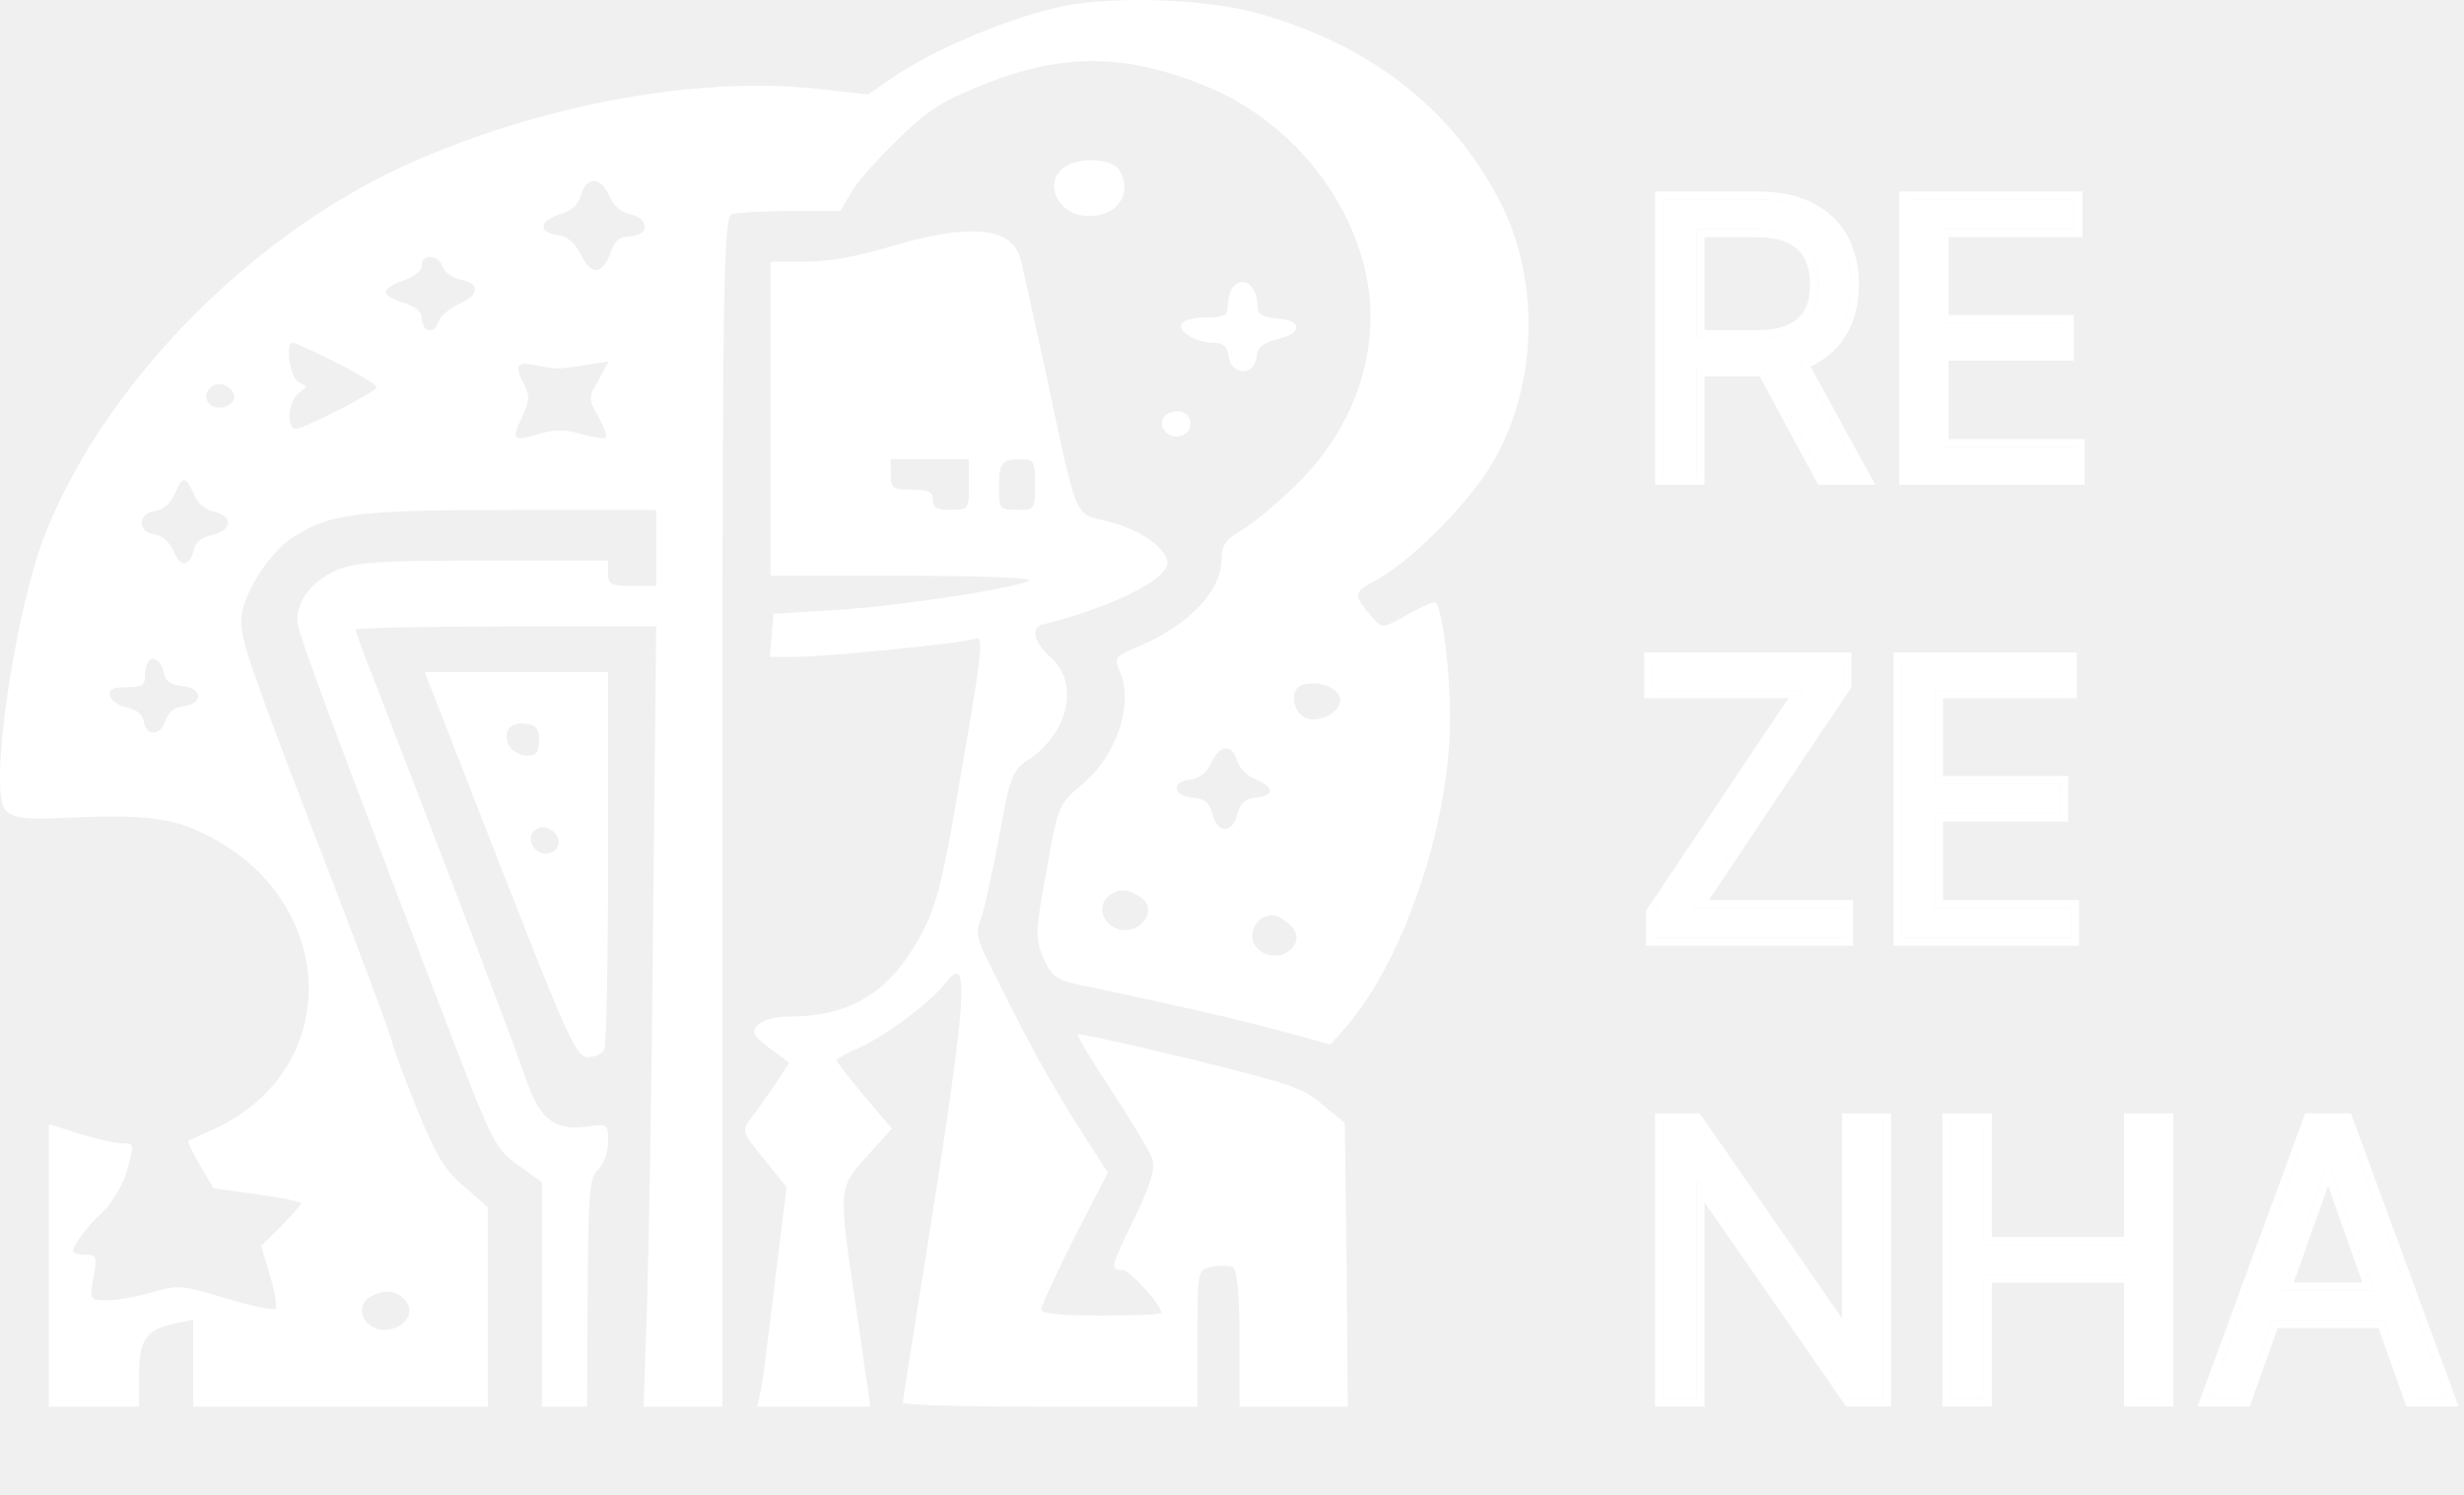
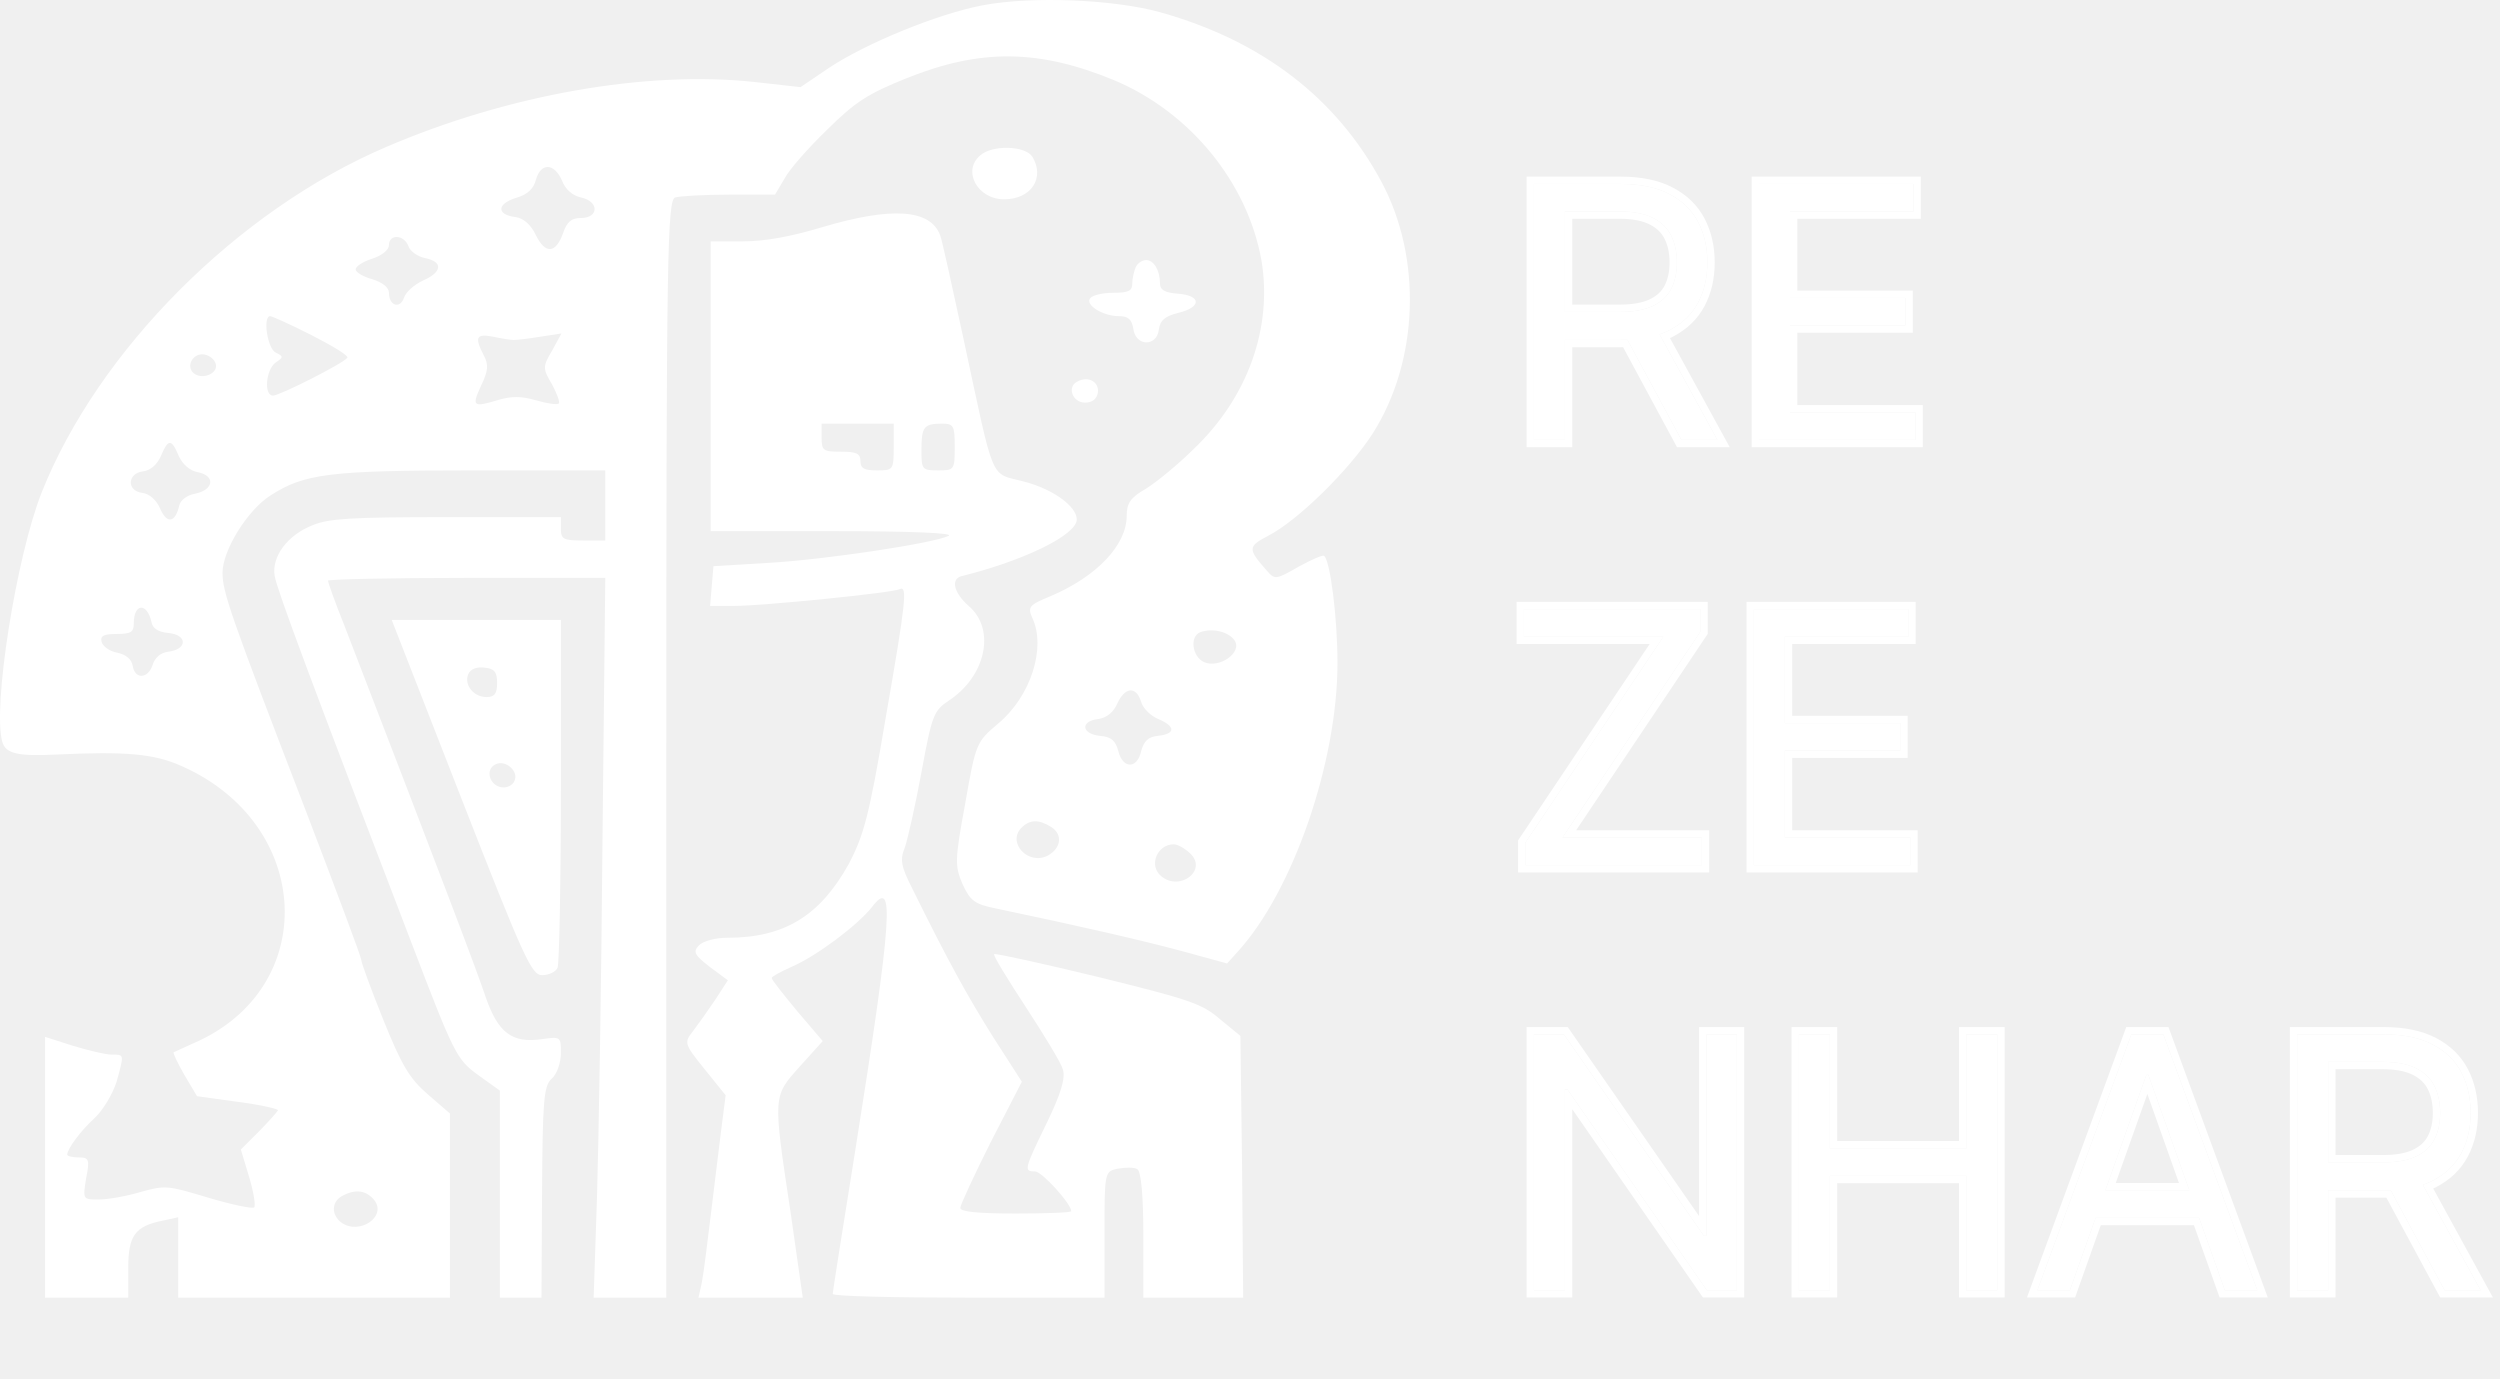
- <svg xmlns="http://www.w3.org/2000/svg" width="310" height="188" viewBox="0 0 310 188" fill="none">
+ <svg xmlns="http://www.w3.org/2000/svg" width="341" height="188" viewBox="0 0 341 188" fill="none">
  <path d="M134.009 0.729C127.956 1.877 118.12 5.893 113.051 9.272L109.192 11.886L102.913 11.184C88.159 9.59 69.319 12.905 52.674 20.046C32.397 28.716 13.406 47.777 5.689 67.157C2.209 75.955 -1.045 96.546 0.317 101.2C0.771 102.794 2.436 103.177 7.656 102.922C17.038 102.475 20.973 102.794 24.68 104.452C42.763 112.357 43.746 134.861 26.344 142.32C25.058 142.893 23.848 143.467 23.696 143.531C23.545 143.595 24.226 144.997 25.134 146.591L26.874 149.523L32.397 150.288C35.424 150.671 37.92 151.245 37.92 151.436C37.845 151.627 36.71 152.902 35.348 154.305L32.851 156.791L33.986 160.552C34.591 162.592 34.894 164.441 34.667 164.696C34.364 164.887 31.565 164.314 28.387 163.357C22.864 161.7 22.561 161.636 19.157 162.592C17.265 163.166 14.693 163.612 13.482 163.612C11.288 163.612 11.288 163.612 11.742 160.744C12.272 158.13 12.12 157.875 10.758 157.875C9.85 157.875 9.169 157.684 9.169 157.492C9.169 156.727 10.985 154.241 12.953 152.456C14.087 151.372 15.374 149.205 15.903 147.547C16.962 143.722 16.962 143.85 15.222 143.85C14.39 143.85 12.045 143.276 9.926 142.638L6.143 141.427V159.214V177H11.818H17.492V172.984C17.492 168.521 18.4 167.246 22.259 166.481L24.302 166.035V171.517V177H42.838H61.375V164.441V151.882L58.349 149.268C55.852 147.101 54.793 145.316 52.296 139.132C50.631 134.988 49.269 131.291 49.269 130.908C49.269 130.526 45.865 121.473 41.779 110.763C31.338 83.669 30.354 80.736 30.354 78.123C30.354 75.062 33.759 69.58 36.861 67.604C41.476 64.607 44.957 64.161 64.553 64.161H82.56V68.942V73.724H79.534C76.81 73.724 76.507 73.532 76.507 72.13V70.536H60.921C47.908 70.536 44.881 70.727 42.687 71.62C39.207 72.959 37.013 75.955 37.466 78.569C37.769 80.418 42.687 93.614 56.154 128.677C61.905 143.722 62.283 144.487 65.158 146.591L68.184 148.758V162.847V177H71.06H73.859L73.935 162.656C74.01 150.288 74.162 148.121 75.221 147.165C75.978 146.527 76.507 144.933 76.507 143.658C76.507 141.427 76.507 141.363 73.859 141.746C69.849 142.32 67.957 140.853 66.293 136.136C65.158 132.693 60.543 120.517 47 85.39C45.713 82.203 44.73 79.398 44.73 79.206C44.73 79.015 53.279 78.824 63.645 78.824H82.56L82.182 114.333C82.03 133.904 81.652 156.026 81.425 163.485L80.971 177H85.965H90.883V102.157C90.883 34.517 91.034 27.313 92.093 26.931C92.774 26.739 96.103 26.548 99.508 26.548H105.712L106.998 24.381C107.604 23.169 110.252 20.173 112.824 17.687C116.683 13.862 118.423 12.778 123.644 10.674C133.782 6.594 141.726 6.722 151.94 10.929C162.306 15.264 170.175 24.891 172.066 35.537C173.579 44.653 170.25 54.152 162.836 61.229C160.717 63.332 157.766 65.755 156.329 66.647C154.21 67.859 153.681 68.624 153.681 70.345C153.681 74.361 149.595 78.632 143.315 81.31C140.364 82.521 140.137 82.776 140.818 84.306C142.71 88.386 140.591 94.953 136.203 98.65C133.177 101.2 133.101 101.328 131.663 109.552C130.226 117.329 130.226 118.094 131.285 120.581C132.344 122.876 132.95 123.322 135.749 123.896C146.72 126.191 155.648 128.231 161.095 129.697L167.375 131.418L168.813 129.824C176.379 121.537 182.432 103.942 182.432 90.426C182.432 84.243 181.448 76.529 180.616 75.828C180.464 75.636 178.876 76.338 177.135 77.294C174.033 79.079 173.882 79.079 172.823 77.868C170.175 74.871 170.175 74.552 172.974 73.086C177.06 70.983 184.02 64.097 187.198 59.189C193.554 49.243 194.008 35.154 188.409 24.763C182.28 13.352 172.142 5.574 158.296 1.685C151.94 -0.1 140.667 -0.546 134.009 0.729ZM76.659 24.636C77.112 25.847 78.096 26.676 79.231 26.931C81.728 27.441 81.728 29.736 79.231 29.736C77.945 29.736 77.339 30.246 76.81 31.776C75.826 34.581 74.389 34.708 73.102 32.094C72.421 30.628 71.362 29.736 70.303 29.608C67.731 29.289 67.731 27.823 70.379 26.994C71.968 26.548 72.8 25.719 73.102 24.508C73.783 22.149 75.599 22.213 76.659 24.636ZM55.701 33.561C55.928 34.262 56.987 35.027 58.046 35.218C60.467 35.728 60.316 37.131 57.668 38.278C56.457 38.852 55.322 39.872 55.095 40.637C54.566 42.167 53.053 41.721 53.053 39.936C53.053 39.235 52.22 38.533 50.783 38.087C49.572 37.768 48.513 37.131 48.513 36.748C48.513 36.302 49.572 35.664 50.783 35.282C52.145 34.836 53.053 34.071 53.053 33.433C53.053 31.903 55.095 31.967 55.701 33.561ZM42.536 45.737C45.411 47.203 47.605 48.542 47.378 48.797C46.848 49.562 38.147 53.961 37.239 53.961C35.953 53.961 36.256 50.391 37.618 49.435C38.677 48.733 38.677 48.606 37.618 48.096C36.483 47.586 35.802 43.123 36.861 43.123C37.088 43.123 39.661 44.271 42.536 45.737ZM70.076 46.375C70.53 46.375 72.119 46.183 73.708 45.928L76.583 45.482L75.297 47.841C74.01 50.008 74.01 50.263 75.297 52.431C75.978 53.706 76.431 54.917 76.204 55.045C75.978 55.236 74.616 55.045 73.102 54.599C71.135 54.025 69.773 54.025 68.033 54.535C64.477 55.618 64.326 55.427 65.612 52.622C66.596 50.582 66.671 49.753 65.99 48.478C64.704 45.992 64.931 45.482 67.277 45.928C68.412 46.183 69.698 46.375 70.076 46.375ZM29.446 49.69C29.749 50.965 27.555 51.857 26.42 50.901C25.285 49.945 26.344 48.096 27.858 48.351C28.614 48.478 29.295 49.052 29.446 49.69ZM24.377 62.185C24.907 63.332 25.89 64.225 27.025 64.416C29.446 64.926 29.144 66.839 26.571 67.349C25.512 67.54 24.604 68.241 24.453 68.942C23.923 71.301 22.788 71.493 21.88 69.452C21.351 68.177 20.367 67.349 19.384 67.221C17.265 66.966 17.341 64.544 19.535 64.289C20.518 64.161 21.426 63.396 21.956 62.185C22.94 59.826 23.394 59.826 24.377 62.185ZM20.67 84.88C20.821 85.709 21.578 86.219 23.015 86.346C25.588 86.601 25.588 88.578 22.94 88.896C21.88 89.024 21.124 89.725 20.821 90.681C20.216 92.594 18.4 92.722 18.097 90.809C17.946 89.916 17.189 89.279 15.979 89.024C14.92 88.833 14.012 88.131 13.86 87.558C13.633 86.729 14.163 86.474 15.903 86.474C17.87 86.474 18.249 86.219 18.249 85.008C18.249 82.266 20.065 82.139 20.67 84.88ZM168.359 87.303C169.569 88.96 166.316 91.255 164.197 90.299C162.609 89.534 162.23 86.793 163.743 86.219C165.408 85.645 167.526 86.155 168.359 87.303ZM155.648 95.718C155.875 96.61 157.01 97.694 157.993 98.076C160.414 99.097 160.339 100.117 157.918 100.372C156.631 100.499 156.026 101.073 155.648 102.475C155.118 104.898 153.151 104.898 152.546 102.475C152.167 101.009 151.562 100.499 150.049 100.372C147.476 100.117 147.325 98.332 149.822 98.076C150.957 97.885 151.865 97.184 152.394 95.973C153.454 93.678 154.967 93.55 155.648 95.718ZM143.391 112.803C144.98 113.823 144.753 115.672 142.937 116.692C140.289 118.094 137.338 114.97 139.305 112.93C140.44 111.783 141.651 111.719 143.391 112.803ZM162.306 116.373C164.803 118.668 160.944 121.664 158.372 119.497C156.631 118.031 157.842 115.162 160.112 115.162C160.641 115.162 161.625 115.735 162.306 116.373ZM51.085 163.74C52.75 165.971 49.042 168.457 46.621 166.8C45.108 165.716 45.184 163.804 46.848 163.039C48.589 162.146 50.026 162.401 51.085 163.74Z" fill="white" />
  <path d="M133.706 21.193C131.209 23.297 133.328 27.186 136.96 27.186C140.667 27.186 142.558 24.253 140.818 21.384C139.835 19.854 135.371 19.727 133.706 21.193Z" fill="white" />
  <path d="M112.068 31.011C107.831 32.286 104.275 32.923 101.324 32.923H96.936V52.686V72.449H113.808C124.249 72.449 130.15 72.704 129.394 73.086C127.351 74.106 112.522 76.338 104.729 76.784L97.314 77.23L97.087 79.907L96.86 82.649H100.113C103.972 82.649 121.828 80.864 122.736 80.354C123.795 79.844 123.568 82.139 120.768 98.14C118.574 111.209 117.818 113.95 115.775 117.839C111.841 124.916 106.998 127.912 99.205 127.912C97.541 127.912 95.952 128.358 95.347 128.932C94.514 129.824 94.666 130.207 96.784 131.864L99.281 133.713L97.541 136.391C96.557 137.857 95.195 139.77 94.514 140.662C93.304 142.192 93.304 142.383 96.103 145.826L98.978 149.396L98.373 154.113C98.07 156.727 97.389 161.955 96.936 165.844C96.481 169.669 95.952 173.812 95.725 174.96L95.271 177H102.383H109.495L107.831 165.334C105.409 149.268 105.409 149.587 109.117 145.443L112.219 142.001L108.738 137.921C106.847 135.626 105.258 133.649 105.258 133.394C105.258 133.203 106.544 132.502 108.133 131.801C111.462 130.334 116.985 126.191 118.953 123.704C122.055 119.624 121.752 124.852 116.607 157.237C114.943 167.565 113.581 176.235 113.581 176.49C113.581 176.809 121.903 177 132.118 177H150.654V168.394C150.654 159.851 150.654 159.787 152.47 159.405C153.529 159.214 154.74 159.214 155.118 159.469C155.648 159.724 155.951 163.102 155.951 168.457V177H162.76H169.569L169.418 159.15L169.191 141.3L166.392 139.005C163.97 136.901 162.23 136.327 149.822 133.267C142.18 131.418 135.825 130.016 135.598 130.143C135.447 130.334 137.414 133.522 139.911 137.347C142.407 141.172 144.753 144.997 144.98 145.89C145.358 147.037 144.677 149.268 142.786 153.157C139.684 159.532 139.608 159.787 141.197 159.787C142.105 159.787 146.115 164.186 146.115 165.206C146.115 165.397 142.71 165.525 138.549 165.525C133.252 165.525 130.983 165.27 130.983 164.76C130.983 164.377 132.874 160.297 135.144 155.771L139.381 147.547L135.447 141.427C131.891 135.753 129.394 131.227 124.476 121.282C122.887 118.158 122.736 117.266 123.417 115.608C123.795 114.524 124.854 109.87 125.686 105.344C127.124 97.503 127.351 96.929 129.469 95.526C134.463 92.212 135.825 85.9 132.193 82.713C130.075 80.864 129.621 78.951 131.21 78.569C139.684 76.465 146.871 72.959 146.871 70.855C146.871 69.07 143.618 66.711 139.684 65.691C134.917 64.416 135.749 66.329 131.361 45.928C129.848 38.916 128.486 32.732 128.259 32.158C126.973 28.524 121.676 28.142 112.068 31.011ZM121.903 60.974C121.903 64.097 121.828 64.161 119.634 64.161C117.893 64.161 117.364 63.906 117.364 62.886C117.364 61.866 116.834 61.611 114.716 61.611C112.295 61.611 112.068 61.484 112.068 59.699V57.786H116.985H121.903V60.974ZM130.226 60.974C130.226 64.097 130.15 64.161 127.956 64.161C125.762 64.161 125.686 64.034 125.686 61.42C125.686 58.232 125.989 57.786 128.486 57.786C130.075 57.786 130.226 58.041 130.226 60.974Z" fill="white" />
  <path d="M154.891 36.493C154.664 37.067 154.437 38.023 154.437 38.725C154.437 39.681 153.908 39.936 151.865 39.936C150.427 39.936 148.99 40.255 148.687 40.701C148.006 41.593 150.427 43.123 152.621 43.123C153.908 43.123 154.362 43.57 154.589 44.845C154.891 47.267 157.766 47.331 158.069 44.972C158.22 43.697 158.901 43.123 160.717 42.677C163.895 41.912 163.895 40.318 160.717 40.063C158.901 39.936 158.22 39.553 158.22 38.661C158.22 36.876 157.388 35.473 156.329 35.473C155.799 35.473 155.118 35.92 154.891 36.493Z" fill="white" />
  <path d="M146.947 52.048C145.509 52.75 146.266 54.917 148.006 54.917C148.99 54.917 149.595 54.407 149.746 53.578C149.973 52.112 148.46 51.22 146.947 52.048Z" fill="white" />
  <path d="M62.888 108.787C71.438 130.653 72.497 133.012 73.935 133.012C74.843 133.012 75.826 132.566 76.053 131.992C76.28 131.418 76.507 120.517 76.507 107.767V84.561H65.007H53.431L62.888 108.787ZM67.806 93.168C67.806 94.634 67.428 95.08 66.369 95.08C64.553 95.08 63.267 93.359 63.872 91.957C64.174 91.255 65.007 90.936 66.066 91.064C67.428 91.191 67.806 91.638 67.806 93.168ZM70.152 106.555C69.925 107.129 69.092 107.512 68.411 107.384C66.747 107.129 66.142 104.962 67.579 104.26C68.941 103.559 70.832 105.217 70.152 106.555Z" fill="white" />
-   <mask id="path-7-outside-1_261_11" maskUnits="userSpaceOnUse" x="206" y="24" width="104" height="153" fill="black">
-     <rect fill="white" x="206" y="24" width="104" height="153" />
-     <path d="M209.227 60V25.091H221.023C223.75 25.091 225.989 25.557 227.739 26.489C229.489 27.409 230.784 28.676 231.625 30.29C232.466 31.903 232.886 33.739 232.886 35.795C232.886 37.852 232.466 39.676 231.625 41.267C230.784 42.858 229.494 44.108 227.756 45.017C226.017 45.915 223.795 46.364 221.091 46.364H211.545V42.545H220.955C222.818 42.545 224.318 42.273 225.455 41.727C226.602 41.182 227.432 40.409 227.943 39.409C228.466 38.398 228.727 37.193 228.727 35.795C228.727 34.398 228.466 33.176 227.943 32.131C227.42 31.085 226.585 30.278 225.438 29.71C224.29 29.131 222.773 28.841 220.886 28.841H213.455V60H209.227ZM225.659 44.318L234.25 60H229.341L220.886 44.318H225.659ZM239.93 60V25.091H260.999V28.841H244.158V40.636H259.908V44.386H244.158V56.25H261.271V60H239.93ZM208.068 118V114.932L226.886 86.841H207.864V83.091H231.932V86.159L213.114 114.25H232.136V118H208.068ZM239.227 118V83.091H260.295V86.841H243.455V98.636H259.205V102.386H243.455V114.25H260.568V118H239.227ZM236.909 141.091V176H232.818L213.795 148.591H213.455V176H209.227V141.091H213.318L232.409 168.568H232.75V141.091H236.909ZM245.368 176V141.091H249.595V156.636H268.209V141.091H272.436V176H268.209V160.386H249.595V176H245.368ZM282.331 176H277.899L290.717 141.091H295.081L307.899 176H303.467L293.036 146.614H292.763L282.331 176ZM283.967 162.364H301.831V166.114H283.967V162.364Z" />
+   <mask id="path-7-outside-1_281_11" maskUnits="userSpaceOnUse" x="206" y="24" width="135" height="153" fill="black">
+     <rect fill="white" x="206" y="24" width="135" height="153" />
+     <path d="M209.227 60V25.091H221.023C223.75 25.091 225.989 25.557 227.739 26.489C229.489 27.409 230.784 28.676 231.625 30.29C232.466 31.903 232.886 33.739 232.886 35.795C232.886 37.852 232.466 39.676 231.625 41.267C230.784 42.858 229.494 44.108 227.756 45.017C226.017 45.915 223.795 46.364 221.091 46.364H211.545V42.545H220.955C222.818 42.545 224.318 42.273 225.455 41.727C226.602 41.182 227.432 40.409 227.943 39.409C228.466 38.398 228.727 37.193 228.727 35.795C228.727 34.398 228.466 33.176 227.943 32.131C227.42 31.085 226.585 30.278 225.438 29.71C224.29 29.131 222.773 28.841 220.886 28.841H213.455V60H209.227ZM225.659 44.318L234.25 60H229.341L220.886 44.318H225.659ZM239.93 60V25.091H260.999V28.841H244.158V40.636H259.908V44.386H244.158V56.25H261.271V60H239.93ZM208.068 118V114.932L226.886 86.841H207.864V83.091H231.932V86.159L213.114 114.25H232.136V118H208.068ZM239.227 118V83.091H260.295V86.841H243.455V98.636H259.205V102.386H243.455V114.25H260.568V118H239.227ZM236.909 141.091V176H232.818L213.795 148.591H213.455V176H209.227V141.091H213.318L232.409 168.568H232.75V141.091H236.909ZM245.368 176V141.091H249.595V156.636H268.209V141.091H272.436V176H268.209V160.386H249.595V176H245.368ZM282.331 176H277.899L290.717 141.091H295.081L307.899 176H303.467L293.036 146.614H292.763L282.331 176ZM283.967 162.364H301.831V166.114H283.967V162.364ZM313.337 176V141.091H325.132C327.859 141.091 330.098 141.557 331.848 142.489C333.598 143.409 334.893 144.676 335.734 146.29C336.575 147.903 336.996 149.739 336.996 151.795C336.996 153.852 336.575 155.676 335.734 157.267C334.893 158.858 333.604 160.108 331.865 161.017C330.126 161.915 327.905 162.364 325.2 162.364H315.655V158.545H325.064C326.928 158.545 328.428 158.273 329.564 157.727C330.712 157.182 331.541 156.409 332.053 155.409C332.575 154.398 332.837 153.193 332.837 151.795C332.837 150.398 332.575 149.176 332.053 148.131C331.53 147.085 330.695 146.278 329.547 145.71C328.399 145.131 326.882 144.841 324.996 144.841H317.564V176H313.337ZM329.768 160.318L338.359 176H333.45L324.996 160.318H329.768Z" />
  </mask>
-   <path d="M209.227 60V25.091H221.023C223.75 25.091 225.989 25.557 227.739 26.489C229.489 27.409 230.784 28.676 231.625 30.29C232.466 31.903 232.886 33.739 232.886 35.795C232.886 37.852 232.466 39.676 231.625 41.267C230.784 42.858 229.494 44.108 227.756 45.017C226.017 45.915 223.795 46.364 221.091 46.364H211.545V42.545H220.955C222.818 42.545 224.318 42.273 225.455 41.727C226.602 41.182 227.432 40.409 227.943 39.409C228.466 38.398 228.727 37.193 228.727 35.795C228.727 34.398 228.466 33.176 227.943 32.131C227.42 31.085 226.585 30.278 225.438 29.71C224.29 29.131 222.773 28.841 220.886 28.841H213.455V60H209.227ZM225.659 44.318L234.25 60H229.341L220.886 44.318H225.659ZM239.93 60V25.091H260.999V28.841H244.158V40.636H259.908V44.386H244.158V56.25H261.271V60H239.93ZM208.068 118V114.932L226.886 86.841H207.864V83.091H231.932V86.159L213.114 114.25H232.136V118H208.068ZM239.227 118V83.091H260.295V86.841H243.455V98.636H259.205V102.386H243.455V114.25H260.568V118H239.227ZM236.909 141.091V176H232.818L213.795 148.591H213.455V176H209.227V141.091H213.318L232.409 168.568H232.75V141.091H236.909ZM245.368 176V141.091H249.595V156.636H268.209V141.091H272.436V176H268.209V160.386H249.595V176H245.368ZM282.331 176H277.899L290.717 141.091H295.081L307.899 176H303.467L293.036 146.614H292.763L282.331 176ZM283.967 162.364H301.831V166.114H283.967V162.364Z" fill="white" />
-   <path d="M209.227 60H208.227V61H209.227V60ZM209.227 25.091V24.091H208.227V25.091H209.227ZM227.739 26.489L227.269 27.371L227.273 27.374L227.739 26.489ZM231.625 30.29L230.738 30.752L230.738 30.752L231.625 30.29ZM231.625 41.267L230.741 40.8L230.741 40.8L231.625 41.267ZM227.756 45.017L228.214 45.906L228.219 45.903L227.756 45.017ZM211.545 46.364H210.545V47.364H211.545V46.364ZM211.545 42.545V41.545H210.545V42.545H211.545ZM225.455 41.727L225.025 40.824L225.022 40.826L225.455 41.727ZM227.943 39.409L227.055 38.95L227.053 38.954L227.943 39.409ZM225.438 29.71L224.987 30.603L224.994 30.606L225.438 29.71ZM213.455 28.841V27.841H212.455V28.841H213.455ZM213.455 60V61H214.455V60H213.455ZM225.659 44.318L226.536 43.838L226.251 43.318H225.659V44.318ZM234.25 60V61H235.938L235.127 59.52L234.25 60ZM229.341 60L228.461 60.475L228.744 61H229.341V60ZM220.886 44.318V43.318H219.211L220.006 44.793L220.886 44.318ZM210.227 60V25.091H208.227V60H210.227ZM209.227 26.091H221.023V24.091H209.227V26.091ZM221.023 26.091C223.645 26.091 225.707 26.54 227.269 27.371L228.209 25.606C226.27 24.574 223.855 24.091 221.023 24.091V26.091ZM227.273 27.374C228.859 28.208 230 29.335 230.738 30.752L232.512 29.828C231.569 28.018 230.118 26.61 228.204 25.604L227.273 27.374ZM230.738 30.752C231.496 32.205 231.886 33.878 231.886 35.795H233.886C233.886 33.599 233.436 31.602 232.512 29.828L230.738 30.752ZM231.886 35.795C231.886 37.713 231.495 39.372 230.741 40.8L232.509 41.734C233.436 39.98 233.886 37.992 233.886 35.795H231.886ZM230.741 40.8C230.003 42.195 228.869 43.307 227.292 44.131L228.219 45.903C230.12 44.909 231.565 43.52 232.509 41.734L230.741 40.8ZM227.297 44.129C225.744 44.93 223.694 45.364 221.091 45.364V47.364C223.897 47.364 226.29 46.899 228.214 45.906L227.297 44.129ZM221.091 45.364H211.545V47.364H221.091V45.364ZM212.545 46.364V42.545H210.545V46.364H212.545ZM211.545 43.545H220.955V41.545H211.545V43.545ZM220.955 43.545C222.902 43.545 224.567 43.263 225.887 42.629L225.022 40.826C224.069 41.283 222.734 41.545 220.955 41.545V43.545ZM225.884 42.63C227.203 42.004 228.209 41.086 228.834 39.864L227.053 38.954C226.655 39.732 226.002 40.36 225.025 40.824L225.884 42.63ZM228.832 39.868C229.442 38.686 229.727 37.317 229.727 35.795H227.727C227.727 37.069 227.489 38.109 227.055 38.95L228.832 39.868ZM229.727 35.795C229.727 34.273 229.442 32.892 228.838 31.683L227.049 32.578C227.49 33.46 227.727 34.523 227.727 35.795H229.727ZM228.838 31.683C228.208 30.424 227.204 29.469 225.881 28.814L224.994 30.606C225.966 31.088 226.633 31.746 227.049 32.578L228.838 31.683ZM225.888 28.818C224.551 28.142 222.862 27.841 220.886 27.841V29.841C222.684 29.841 224.029 30.119 224.987 30.603L225.888 28.818ZM220.886 27.841H213.455V29.841H220.886V27.841ZM212.455 28.841V60H214.455V28.841H212.455ZM213.455 59H209.227V61H213.455V59ZM224.782 44.799L233.373 60.48L235.127 59.52L226.536 43.838L224.782 44.799ZM234.25 59H229.341V61H234.25V59ZM230.221 59.525L221.767 43.844L220.006 44.793L228.461 60.475L230.221 59.525ZM220.886 45.318H225.659V43.318H220.886V45.318ZM239.93 60H238.93V61H239.93V60ZM239.93 25.091V24.091H238.93V25.091H239.93ZM260.999 25.091H261.999V24.091H260.999V25.091ZM260.999 28.841V29.841H261.999V28.841H260.999ZM244.158 28.841V27.841H243.158V28.841H244.158ZM244.158 40.636H243.158V41.636H244.158V40.636ZM259.908 40.636H260.908V39.636H259.908V40.636ZM259.908 44.386V45.386H260.908V44.386H259.908ZM244.158 44.386V43.386H243.158V44.386H244.158ZM244.158 56.25H243.158V57.25H244.158V56.25ZM261.271 56.25H262.271V55.25H261.271V56.25ZM261.271 60V61H262.271V60H261.271ZM240.93 60V25.091H238.93V60H240.93ZM239.93 26.091H260.999V24.091H239.93V26.091ZM259.999 25.091V28.841H261.999V25.091H259.999ZM260.999 27.841H244.158V29.841H260.999V27.841ZM243.158 28.841V40.636H245.158V28.841H243.158ZM244.158 41.636H259.908V39.636H244.158V41.636ZM258.908 40.636V44.386H260.908V40.636H258.908ZM259.908 43.386H244.158V45.386H259.908V43.386ZM243.158 44.386V56.25H245.158V44.386H243.158ZM244.158 57.25H261.271V55.25H244.158V57.25ZM260.271 56.25V60H262.271V56.25H260.271ZM261.271 59H239.93V61H261.271V59ZM208.068 118H207.068V119H208.068V118ZM208.068 114.932L207.237 114.375L207.068 114.628V114.932H208.068ZM226.886 86.841L227.717 87.397L228.76 85.841H226.886V86.841ZM207.864 86.841H206.864V87.841H207.864V86.841ZM207.864 83.091V82.091H206.864V83.091H207.864ZM231.932 83.091H232.932V82.091H231.932V83.091ZM231.932 86.159L232.763 86.716L232.932 86.463V86.159H231.932ZM213.114 114.25L212.283 113.693L211.24 115.25H213.114V114.25ZM232.136 114.25H233.136V113.25H232.136V114.25ZM232.136 118V119H233.136V118H232.136ZM209.068 118V114.932H207.068V118H209.068ZM208.899 115.488L227.717 87.397L226.056 86.284L207.237 114.375L208.899 115.488ZM226.886 85.841H207.864V87.841H226.886V85.841ZM208.864 86.841V83.091H206.864V86.841H208.864ZM207.864 84.091H231.932V82.091H207.864V84.091ZM230.932 83.091V86.159H232.932V83.091H230.932ZM231.101 85.603L212.283 113.693L213.944 114.807L232.763 86.716L231.101 85.603ZM213.114 115.25H232.136V113.25H213.114V115.25ZM231.136 114.25V118H233.136V114.25H231.136ZM232.136 117H208.068V119H232.136V117ZM239.227 118H238.227V119H239.227V118ZM239.227 83.091V82.091H238.227V83.091H239.227ZM260.295 83.091H261.295V82.091H260.295V83.091ZM260.295 86.841V87.841H261.295V86.841H260.295ZM243.455 86.841V85.841H242.455V86.841H243.455ZM243.455 98.636H242.455V99.636H243.455V98.636ZM259.205 98.636H260.205V97.636H259.205V98.636ZM259.205 102.386V103.386H260.205V102.386H259.205ZM243.455 102.386V101.386H242.455V102.386H243.455ZM243.455 114.25H242.455V115.25H243.455V114.25ZM260.568 114.25H261.568V113.25H260.568V114.25ZM260.568 118V119H261.568V118H260.568ZM240.227 118V83.091H238.227V118H240.227ZM239.227 84.091H260.295V82.091H239.227V84.091ZM259.295 83.091V86.841H261.295V83.091H259.295ZM260.295 85.841H243.455V87.841H260.295V85.841ZM242.455 86.841V98.636H244.455V86.841H242.455ZM243.455 99.636H259.205V97.636H243.455V99.636ZM258.205 98.636V102.386H260.205V98.636H258.205ZM259.205 101.386H243.455V103.386H259.205V101.386ZM242.455 102.386V114.25H244.455V102.386H242.455ZM243.455 115.25H260.568V113.25H243.455V115.25ZM259.568 114.25V118H261.568V114.25H259.568ZM260.568 117H239.227V119H260.568V117ZM236.909 141.091H237.909V140.091H236.909V141.091ZM236.909 176V177H237.909V176H236.909ZM232.818 176L231.997 176.57L232.295 177H232.818V176ZM213.795 148.591L214.617 148.021L214.319 147.591H213.795V148.591ZM213.455 148.591V147.591H212.455V148.591H213.455ZM213.455 176V177H214.455V176H213.455ZM209.227 176H208.227V177H209.227V176ZM209.227 141.091V140.091H208.227V141.091H209.227ZM213.318 141.091L214.139 140.52L213.841 140.091H213.318V141.091ZM232.409 168.568L231.588 169.139L231.886 169.568H232.409V168.568ZM232.75 168.568V169.568H233.75V168.568H232.75ZM232.75 141.091V140.091H231.75V141.091H232.75ZM235.909 141.091V176H237.909V141.091H235.909ZM236.909 175H232.818V177H236.909V175ZM233.64 175.43L214.617 148.021L212.974 149.161L231.997 176.57L233.64 175.43ZM213.795 147.591H213.455V149.591H213.795V147.591ZM212.455 148.591V176H214.455V148.591H212.455ZM213.455 175H209.227V177H213.455V175ZM210.227 176V141.091H208.227V176H210.227ZM209.227 142.091H213.318V140.091H209.227V142.091ZM212.497 141.661L231.588 169.139L233.23 167.998L214.139 140.52L212.497 141.661ZM232.409 169.568H232.75V167.568H232.409V169.568ZM233.75 168.568V141.091H231.75V168.568H233.75ZM232.75 142.091H236.909V140.091H232.75V142.091ZM245.368 176H244.368V177H245.368V176ZM245.368 141.091V140.091H244.368V141.091H245.368ZM249.595 141.091H250.595V140.091H249.595V141.091ZM249.595 156.636H248.595V157.636H249.595V156.636ZM268.209 156.636V157.636H269.209V156.636H268.209ZM268.209 141.091V140.091H267.209V141.091H268.209ZM272.436 141.091H273.436V140.091H272.436V141.091ZM272.436 176V177H273.436V176H272.436ZM268.209 176H267.209V177H268.209V176ZM268.209 160.386H269.209V159.386H268.209V160.386ZM249.595 160.386V159.386H248.595V160.386H249.595ZM249.595 176V177H250.595V176H249.595ZM246.368 176V141.091H244.368V176H246.368ZM245.368 142.091H249.595V140.091H245.368V142.091ZM248.595 141.091V156.636H250.595V141.091H248.595ZM249.595 157.636H268.209V155.636H249.595V157.636ZM269.209 156.636V141.091H267.209V156.636H269.209ZM268.209 142.091H272.436V140.091H268.209V142.091ZM271.436 141.091V176H273.436V141.091H271.436ZM272.436 175H268.209V177H272.436V175ZM269.209 176V160.386H267.209V176H269.209ZM268.209 159.386H249.595V161.386H268.209V159.386ZM248.595 160.386V176H250.595V160.386H248.595ZM249.595 175H245.368V177H249.595V175ZM282.331 176V177H283.037L283.273 176.335L282.331 176ZM277.899 176L276.96 175.655L276.467 177H277.899V176ZM290.717 141.091V140.091H290.019L289.779 140.746L290.717 141.091ZM295.081 141.091L296.02 140.746L295.779 140.091H295.081V141.091ZM307.899 176V177H309.332L308.838 175.655L307.899 176ZM303.467 176L302.525 176.335L302.761 177H303.467V176ZM293.036 146.614L293.978 146.279L293.742 145.614H293.036V146.614ZM292.763 146.614V145.614H292.057L291.82 146.279L292.763 146.614ZM283.967 162.364V161.364H282.967V162.364H283.967ZM301.831 162.364H302.831V161.364H301.831V162.364ZM301.831 166.114V167.114H302.831V166.114H301.831ZM283.967 166.114H282.967V167.114H283.967V166.114ZM282.331 175H277.899V177H282.331V175ZM278.838 176.345L291.656 141.436L289.779 140.746L276.96 175.655L278.838 176.345ZM290.717 142.091H295.081V140.091H290.717V142.091ZM294.142 141.436L306.96 176.345L308.838 175.655L296.02 140.746L294.142 141.436ZM307.899 175H303.467V177H307.899V175ZM304.41 175.665L293.978 146.279L292.093 146.948L302.525 176.335L304.41 175.665ZM293.036 145.614H292.763V147.614H293.036V145.614ZM291.82 146.279L281.389 175.665L283.273 176.335L293.705 146.948L291.82 146.279ZM283.967 163.364H301.831V161.364H283.967V163.364ZM300.831 162.364V166.114H302.831V162.364H300.831ZM301.831 165.114H283.967V167.114H301.831V165.114ZM284.967 166.114V162.364H282.967V166.114H284.967Z" fill="white" mask="url(#path-7-outside-1_261_11)" />
+   <path d="M209.227 60V25.091H221.023C223.75 25.091 225.989 25.557 227.739 26.489C229.489 27.409 230.784 28.676 231.625 30.29C232.466 31.903 232.886 33.739 232.886 35.795C232.886 37.852 232.466 39.676 231.625 41.267C230.784 42.858 229.494 44.108 227.756 45.017C226.017 45.915 223.795 46.364 221.091 46.364H211.545V42.545H220.955C222.818 42.545 224.318 42.273 225.455 41.727C226.602 41.182 227.432 40.409 227.943 39.409C228.466 38.398 228.727 37.193 228.727 35.795C228.727 34.398 228.466 33.176 227.943 32.131C227.42 31.085 226.585 30.278 225.438 29.71C224.29 29.131 222.773 28.841 220.886 28.841H213.455V60H209.227ZM225.659 44.318L234.25 60H229.341L220.886 44.318H225.659ZM239.93 60V25.091H260.999V28.841H244.158V40.636H259.908V44.386H244.158V56.25H261.271V60H239.93ZM208.068 118V114.932L226.886 86.841H207.864V83.091H231.932V86.159L213.114 114.25H232.136V118H208.068ZM239.227 118V83.091H260.295V86.841H243.455V98.636H259.205V102.386H243.455V114.25H260.568V118H239.227ZM236.909 141.091V176H232.818L213.795 148.591H213.455V176H209.227V141.091H213.318L232.409 168.568H232.75V141.091H236.909ZM245.368 176V141.091H249.595V156.636H268.209V141.091H272.436V176H268.209V160.386H249.595V176H245.368ZM282.331 176H277.899L290.717 141.091H295.081L307.899 176H303.467L293.036 146.614H292.763L282.331 176ZM283.967 162.364H301.831V166.114H283.967V162.364ZM313.337 176V141.091H325.132C327.859 141.091 330.098 141.557 331.848 142.489C333.598 143.409 334.893 144.676 335.734 146.29C336.575 147.903 336.996 149.739 336.996 151.795C336.996 153.852 336.575 155.676 335.734 157.267C334.893 158.858 333.604 160.108 331.865 161.017C330.126 161.915 327.905 162.364 325.2 162.364H315.655V158.545H325.064C326.928 158.545 328.428 158.273 329.564 157.727C330.712 157.182 331.541 156.409 332.053 155.409C332.575 154.398 332.837 153.193 332.837 151.795C332.837 150.398 332.575 149.176 332.053 148.131C331.53 147.085 330.695 146.278 329.547 145.71C328.399 145.131 326.882 144.841 324.996 144.841H317.564V176H313.337ZM329.768 160.318L338.359 176H333.45L324.996 160.318H329.768Z" fill="white" />
+   <path d="M209.227 60H208.227V61H209.227V60ZM209.227 25.091V24.091H208.227V25.091H209.227ZM227.739 26.489L227.269 27.371L227.273 27.374L227.739 26.489ZM231.625 30.29L230.738 30.752L230.738 30.752L231.625 30.29ZM231.625 41.267L230.741 40.8L230.741 40.8L231.625 41.267ZM227.756 45.017L228.214 45.906L228.219 45.903L227.756 45.017ZM211.545 46.364H210.545V47.364H211.545V46.364ZM211.545 42.545V41.545H210.545V42.545H211.545ZM225.455 41.727L225.025 40.824L225.022 40.826L225.455 41.727ZM227.943 39.409L227.055 38.95L227.053 38.954L227.943 39.409ZM225.438 29.71L224.987 30.603L224.994 30.606L225.438 29.71ZM213.455 28.841V27.841H212.455V28.841H213.455ZM213.455 60V61H214.455V60H213.455ZM225.659 44.318L226.536 43.838L226.251 43.318H225.659V44.318ZM234.25 60V61H235.938L235.127 59.52L234.25 60ZM229.341 60L228.461 60.475L228.744 61H229.341V60ZM220.886 44.318V43.318H219.211L220.006 44.793L220.886 44.318ZM210.227 60V25.091H208.227V60H210.227ZM209.227 26.091H221.023V24.091H209.227V26.091ZM221.023 26.091C223.645 26.091 225.707 26.54 227.269 27.371L228.209 25.606C226.27 24.574 223.855 24.091 221.023 24.091V26.091ZM227.273 27.374C228.859 28.208 230 29.335 230.738 30.752L232.512 29.828C231.569 28.018 230.118 26.61 228.204 25.604L227.273 27.374ZM230.738 30.752C231.496 32.205 231.886 33.878 231.886 35.795H233.886C233.886 33.599 233.436 31.602 232.512 29.828L230.738 30.752ZM231.886 35.795C231.886 37.713 231.495 39.372 230.741 40.8L232.509 41.734C233.436 39.98 233.886 37.992 233.886 35.795H231.886ZM230.741 40.8C230.003 42.195 228.869 43.307 227.292 44.131L228.219 45.903C230.12 44.909 231.565 43.52 232.509 41.734L230.741 40.8ZM227.297 44.129C225.744 44.93 223.694 45.364 221.091 45.364V47.364C223.897 47.364 226.29 46.899 228.214 45.906L227.297 44.129ZM221.091 45.364H211.545V47.364H221.091V45.364ZM212.545 46.364V42.545H210.545V46.364H212.545ZM211.545 43.545H220.955V41.545H211.545V43.545ZM220.955 43.545C222.902 43.545 224.567 43.263 225.887 42.629L225.022 40.826C224.069 41.283 222.734 41.545 220.955 41.545V43.545ZM225.884 42.63C227.203 42.004 228.209 41.086 228.834 39.864L227.053 38.954C226.655 39.732 226.002 40.36 225.025 40.824L225.884 42.63ZM228.832 39.868C229.442 38.686 229.727 37.317 229.727 35.795H227.727C227.727 37.069 227.489 38.109 227.055 38.95L228.832 39.868ZM229.727 35.795C229.727 34.273 229.442 32.892 228.838 31.683L227.049 32.578C227.49 33.46 227.727 34.523 227.727 35.795H229.727ZM228.838 31.683C228.208 30.424 227.204 29.469 225.881 28.814L224.994 30.606C225.966 31.088 226.633 31.746 227.049 32.578L228.838 31.683ZM225.888 28.818C224.551 28.142 222.862 27.841 220.886 27.841V29.841C222.684 29.841 224.029 30.119 224.987 30.603L225.888 28.818ZM220.886 27.841H213.455V29.841H220.886V27.841ZM212.455 28.841V60H214.455V28.841H212.455ZM213.455 59H209.227V61H213.455V59ZM224.782 44.799L233.373 60.48L235.127 59.52L226.536 43.838L224.782 44.799ZM234.25 59H229.341V61H234.25V59ZM230.221 59.525L221.767 43.844L220.006 44.793L228.461 60.475L230.221 59.525ZM220.886 45.318H225.659V43.318H220.886V45.318ZM239.93 60H238.93V61H239.93V60ZM239.93 25.091V24.091H238.93V25.091H239.93ZM260.999 25.091H261.999V24.091H260.999V25.091ZM260.999 28.841V29.841H261.999V28.841H260.999ZM244.158 28.841V27.841H243.158V28.841H244.158ZM244.158 40.636H243.158V41.636H244.158V40.636ZM259.908 40.636H260.908V39.636H259.908V40.636ZM259.908 44.386V45.386H260.908V44.386H259.908ZM244.158 44.386V43.386H243.158V44.386H244.158ZM244.158 56.25H243.158V57.25H244.158V56.25ZM261.271 56.25H262.271V55.25H261.271V56.25ZM261.271 60V61H262.271V60H261.271ZM240.93 60V25.091H238.93V60H240.93ZM239.93 26.091H260.999V24.091H239.93V26.091ZM259.999 25.091V28.841H261.999V25.091H259.999ZM260.999 27.841H244.158V29.841H260.999V27.841ZM243.158 28.841V40.636H245.158V28.841H243.158ZM244.158 41.636H259.908V39.636H244.158V41.636ZM258.908 40.636V44.386H260.908V40.636H258.908ZM259.908 43.386H244.158V45.386H259.908V43.386ZM243.158 44.386V56.25H245.158V44.386H243.158ZM244.158 57.25H261.271V55.25H244.158V57.25ZM260.271 56.25V60H262.271V56.25H260.271ZM261.271 59H239.93V61H261.271V59ZM208.068 118H207.068V119H208.068V118ZM208.068 114.932L207.237 114.375L207.068 114.628V114.932H208.068ZM226.886 86.841L227.717 87.397L228.76 85.841H226.886V86.841ZM207.864 86.841H206.864V87.841H207.864V86.841ZM207.864 83.091V82.091H206.864V83.091H207.864ZM231.932 83.091H232.932V82.091H231.932V83.091ZM231.932 86.159L232.763 86.716L232.932 86.463V86.159H231.932ZM213.114 114.25L212.283 113.693L211.24 115.25H213.114V114.25ZM232.136 114.25H233.136V113.25H232.136V114.25ZM232.136 118V119H233.136V118H232.136ZM209.068 118V114.932H207.068V118H209.068ZM208.899 115.488L227.717 87.397L226.056 86.284L207.237 114.375L208.899 115.488ZM226.886 85.841H207.864V87.841H226.886V85.841ZM208.864 86.841V83.091H206.864V86.841H208.864ZM207.864 84.091H231.932V82.091H207.864V84.091ZM230.932 83.091V86.159H232.932V83.091H230.932ZM231.101 85.603L212.283 113.693L213.944 114.807L232.763 86.716L231.101 85.603ZM213.114 115.25H232.136V113.25H213.114V115.25ZM231.136 114.25V118H233.136V114.25H231.136ZM232.136 117H208.068V119H232.136V117ZM239.227 118H238.227V119H239.227V118ZM239.227 83.091V82.091H238.227V83.091H239.227ZM260.295 83.091H261.295V82.091H260.295V83.091ZM260.295 86.841V87.841H261.295V86.841H260.295ZM243.455 86.841V85.841H242.455V86.841H243.455ZM243.455 98.636H242.455V99.636H243.455V98.636ZM259.205 98.636H260.205V97.636H259.205V98.636ZM259.205 102.386V103.386H260.205V102.386H259.205ZM243.455 102.386V101.386H242.455V102.386H243.455ZM243.455 114.25H242.455V115.25H243.455V114.25ZM260.568 114.25H261.568V113.25H260.568V114.25ZM260.568 118V119H261.568V118H260.568ZM240.227 118V83.091H238.227V118H240.227ZM239.227 84.091H260.295V82.091H239.227V84.091ZM259.295 83.091V86.841H261.295V83.091H259.295ZM260.295 85.841H243.455V87.841H260.295V85.841ZM242.455 86.841V98.636H244.455V86.841H242.455ZM243.455 99.636H259.205V97.636H243.455V99.636ZM258.205 98.636V102.386H260.205V98.636H258.205ZM259.205 101.386H243.455V103.386H259.205V101.386ZM242.455 102.386V114.25H244.455V102.386H242.455ZM243.455 115.25H260.568V113.25H243.455V115.25ZM259.568 114.25V118H261.568V114.25H259.568ZM260.568 117H239.227V119H260.568V117ZM236.909 141.091H237.909V140.091H236.909V141.091ZM236.909 176V177H237.909V176H236.909ZM232.818 176L231.997 176.57L232.295 177H232.818V176ZM213.795 148.591L214.617 148.021L214.319 147.591H213.795V148.591ZM213.455 148.591V147.591H212.455V148.591H213.455ZM213.455 176V177H214.455V176H213.455ZM209.227 176H208.227V177H209.227V176ZM209.227 141.091V140.091H208.227V141.091H209.227ZM213.318 141.091L214.139 140.52L213.841 140.091H213.318V141.091ZM232.409 168.568L231.588 169.139L231.886 169.568H232.409V168.568ZM232.75 168.568V169.568H233.75V168.568H232.75ZM232.75 141.091V140.091H231.75V141.091H232.75ZM235.909 141.091V176H237.909V141.091H235.909ZM236.909 175H232.818V177H236.909V175ZM233.64 175.43L214.617 148.021L212.974 149.161L231.997 176.57L233.64 175.43ZM213.795 147.591H213.455V149.591H213.795V147.591ZM212.455 148.591V176H214.455V148.591H212.455ZM213.455 175H209.227V177H213.455V175ZM210.227 176V141.091H208.227V176H210.227ZM209.227 142.091H213.318V140.091H209.227V142.091ZM212.497 141.661L231.588 169.139L233.23 167.998L214.139 140.52L212.497 141.661ZM232.409 169.568H232.75V167.568H232.409V169.568ZM233.75 168.568V141.091H231.75V168.568H233.75ZM232.75 142.091H236.909V140.091H232.75V142.091ZM245.368 176H244.368V177H245.368V176ZM245.368 141.091V140.091H244.368V141.091H245.368ZM249.595 141.091H250.595V140.091H249.595V141.091ZM249.595 156.636H248.595V157.636H249.595V156.636ZM268.209 156.636V157.636H269.209V156.636H268.209ZM268.209 141.091V140.091H267.209V141.091H268.209ZM272.436 141.091H273.436V140.091H272.436V141.091ZM272.436 176V177H273.436V176H272.436ZM268.209 176H267.209V177H268.209V176ZM268.209 160.386H269.209V159.386H268.209V160.386ZM249.595 160.386V159.386H248.595V160.386H249.595ZM249.595 176V177H250.595V176H249.595ZM246.368 176V141.091H244.368V176H246.368ZM245.368 142.091H249.595V140.091H245.368V142.091ZM248.595 141.091V156.636H250.595V141.091H248.595ZM249.595 157.636H268.209V155.636H249.595V157.636ZM269.209 156.636V141.091H267.209V156.636H269.209ZM268.209 142.091H272.436V140.091H268.209V142.091ZM271.436 141.091V176H273.436V141.091H271.436ZM272.436 175H268.209V177H272.436V175ZM269.209 176V160.386H267.209V176H269.209ZM268.209 159.386H249.595V161.386H268.209V159.386ZM248.595 160.386V176H250.595V160.386H248.595ZM249.595 175H245.368V177H249.595V175ZM282.331 176V177H283.037L283.273 176.335L282.331 176ZM277.899 176L276.96 175.655L276.467 177H277.899V176ZM290.717 141.091V140.091H290.019L289.779 140.746L290.717 141.091ZM295.081 141.091L296.02 140.746L295.779 140.091H295.081V141.091ZM307.899 176V177H309.332L308.838 175.655L307.899 176ZM303.467 176L302.525 176.335L302.761 177H303.467V176ZM293.036 146.614L293.978 146.279L293.742 145.614H293.036V146.614ZM292.763 146.614V145.614H292.057L291.82 146.279L292.763 146.614ZM283.967 162.364V161.364H282.967V162.364H283.967ZM301.831 162.364H302.831V161.364H301.831V162.364ZM301.831 166.114V167.114H302.831V166.114H301.831ZM283.967 166.114H282.967V167.114H283.967V166.114ZM282.331 175H277.899V177H282.331V175ZM278.838 176.345L291.656 141.436L289.779 140.746L276.96 175.655L278.838 176.345ZM290.717 142.091H295.081V140.091H290.717V142.091ZM294.142 141.436L306.96 176.345L308.838 175.655L296.02 140.746L294.142 141.436ZM307.899 175H303.467V177H307.899V175ZM304.41 175.665L293.978 146.279L292.093 146.948L302.525 176.335L304.41 175.665ZM293.036 145.614H292.763V147.614H293.036V145.614ZM291.82 146.279L281.389 175.665L283.273 176.335L293.705 146.948L291.82 146.279ZM283.967 163.364H301.831V161.364H283.967V163.364ZM300.831 162.364V166.114H302.831V162.364H300.831ZM301.831 165.114H283.967V167.114H301.831V165.114ZM284.967 166.114V162.364H282.967V166.114H284.967ZM313.337 176H312.337V177H313.337V176ZM313.337 141.091V140.091H312.337V141.091H313.337ZM331.848 142.489L331.378 143.371L331.383 143.374L331.848 142.489ZM335.734 146.29L334.848 146.752L334.848 146.752L335.734 146.29ZM335.734 157.267L334.85 156.8L334.85 156.8L335.734 157.267ZM331.865 161.017L332.324 161.906L332.328 161.903L331.865 161.017ZM315.655 162.364H314.655V163.364H315.655V162.364ZM315.655 158.545V157.545H314.655V158.545H315.655ZM329.564 157.727L329.135 156.824L329.131 156.826L329.564 157.727ZM332.053 155.409L331.164 154.95L331.162 154.954L332.053 155.409ZM329.547 145.71L329.096 146.603L329.103 146.606L329.547 145.71ZM317.564 144.841V143.841H316.564V144.841H317.564ZM317.564 176V177H318.564V176H317.564ZM329.768 160.318L330.645 159.838L330.361 159.318H329.768V160.318ZM338.359 176V177H340.047L339.236 175.52L338.359 176ZM333.45 176L332.57 176.475L332.853 177H333.45V176ZM324.996 160.318V159.318H323.321L324.116 160.793L324.996 160.318ZM314.337 176V141.091H312.337V176H314.337ZM313.337 142.091H325.132V140.091H313.337V142.091ZM325.132 142.091C327.754 142.091 329.817 142.54 331.378 143.371L332.318 141.606C330.379 140.574 327.965 140.091 325.132 140.091V142.091ZM331.383 143.374C332.969 144.208 334.109 145.335 334.848 146.752L336.621 145.828C335.678 144.018 334.227 142.61 332.314 141.604L331.383 143.374ZM334.848 146.752C335.605 148.205 335.996 149.878 335.996 151.795H337.996C337.996 149.599 337.546 147.602 336.621 145.828L334.848 146.752ZM335.996 151.795C335.996 153.713 335.605 155.372 334.85 156.8L336.618 157.734C337.546 155.98 337.996 153.992 337.996 151.795H335.996ZM334.85 156.8C334.113 158.195 332.978 159.307 331.402 160.131L332.328 161.903C334.229 160.909 335.674 159.52 336.618 157.734L334.85 156.8ZM331.406 160.129C329.853 160.93 327.803 161.364 325.2 161.364V163.364C328.007 163.364 330.4 162.899 332.324 161.906L331.406 160.129ZM325.2 161.364H315.655V163.364H325.2V161.364ZM316.655 162.364V158.545H314.655V162.364H316.655ZM315.655 159.545H325.064V157.545H315.655V159.545ZM325.064 159.545C327.012 159.545 328.676 159.263 329.997 158.629L329.131 156.826C328.179 157.283 326.844 157.545 325.064 157.545V159.545ZM329.993 158.63C331.312 158.004 332.318 157.086 332.943 155.864L331.162 154.954C330.764 155.732 330.111 156.36 329.135 156.824L329.993 158.63ZM332.941 155.868C333.552 154.686 333.837 153.317 333.837 151.795H331.837C331.837 153.069 331.599 154.109 331.164 154.95L332.941 155.868ZM333.837 151.795C333.837 150.273 333.551 148.892 332.947 147.683L331.158 148.578C331.599 149.46 331.837 150.523 331.837 151.795H333.837ZM332.947 147.683C332.317 146.424 331.314 145.469 329.991 144.814L329.103 146.606C330.076 147.088 330.742 147.746 331.158 148.578L332.947 147.683ZM329.998 144.818C328.66 144.142 326.971 143.841 324.996 143.841V145.841C326.793 145.841 328.138 146.119 329.096 146.603L329.998 144.818ZM324.996 143.841H317.564V145.841H324.996V143.841ZM316.564 144.841V176H318.564V144.841H316.564ZM317.564 175H313.337V177H317.564V175ZM328.891 160.799L337.482 176.48L339.236 175.52L330.645 159.838L328.891 160.799ZM338.359 175H333.45V177H338.359V175ZM334.331 175.525L325.876 159.844L324.116 160.793L332.57 176.475L334.331 175.525ZM324.996 161.318H329.768V159.318H324.996V161.318Z" fill="white" mask="url(#path-7-outside-1_281_11)" />
</svg>
